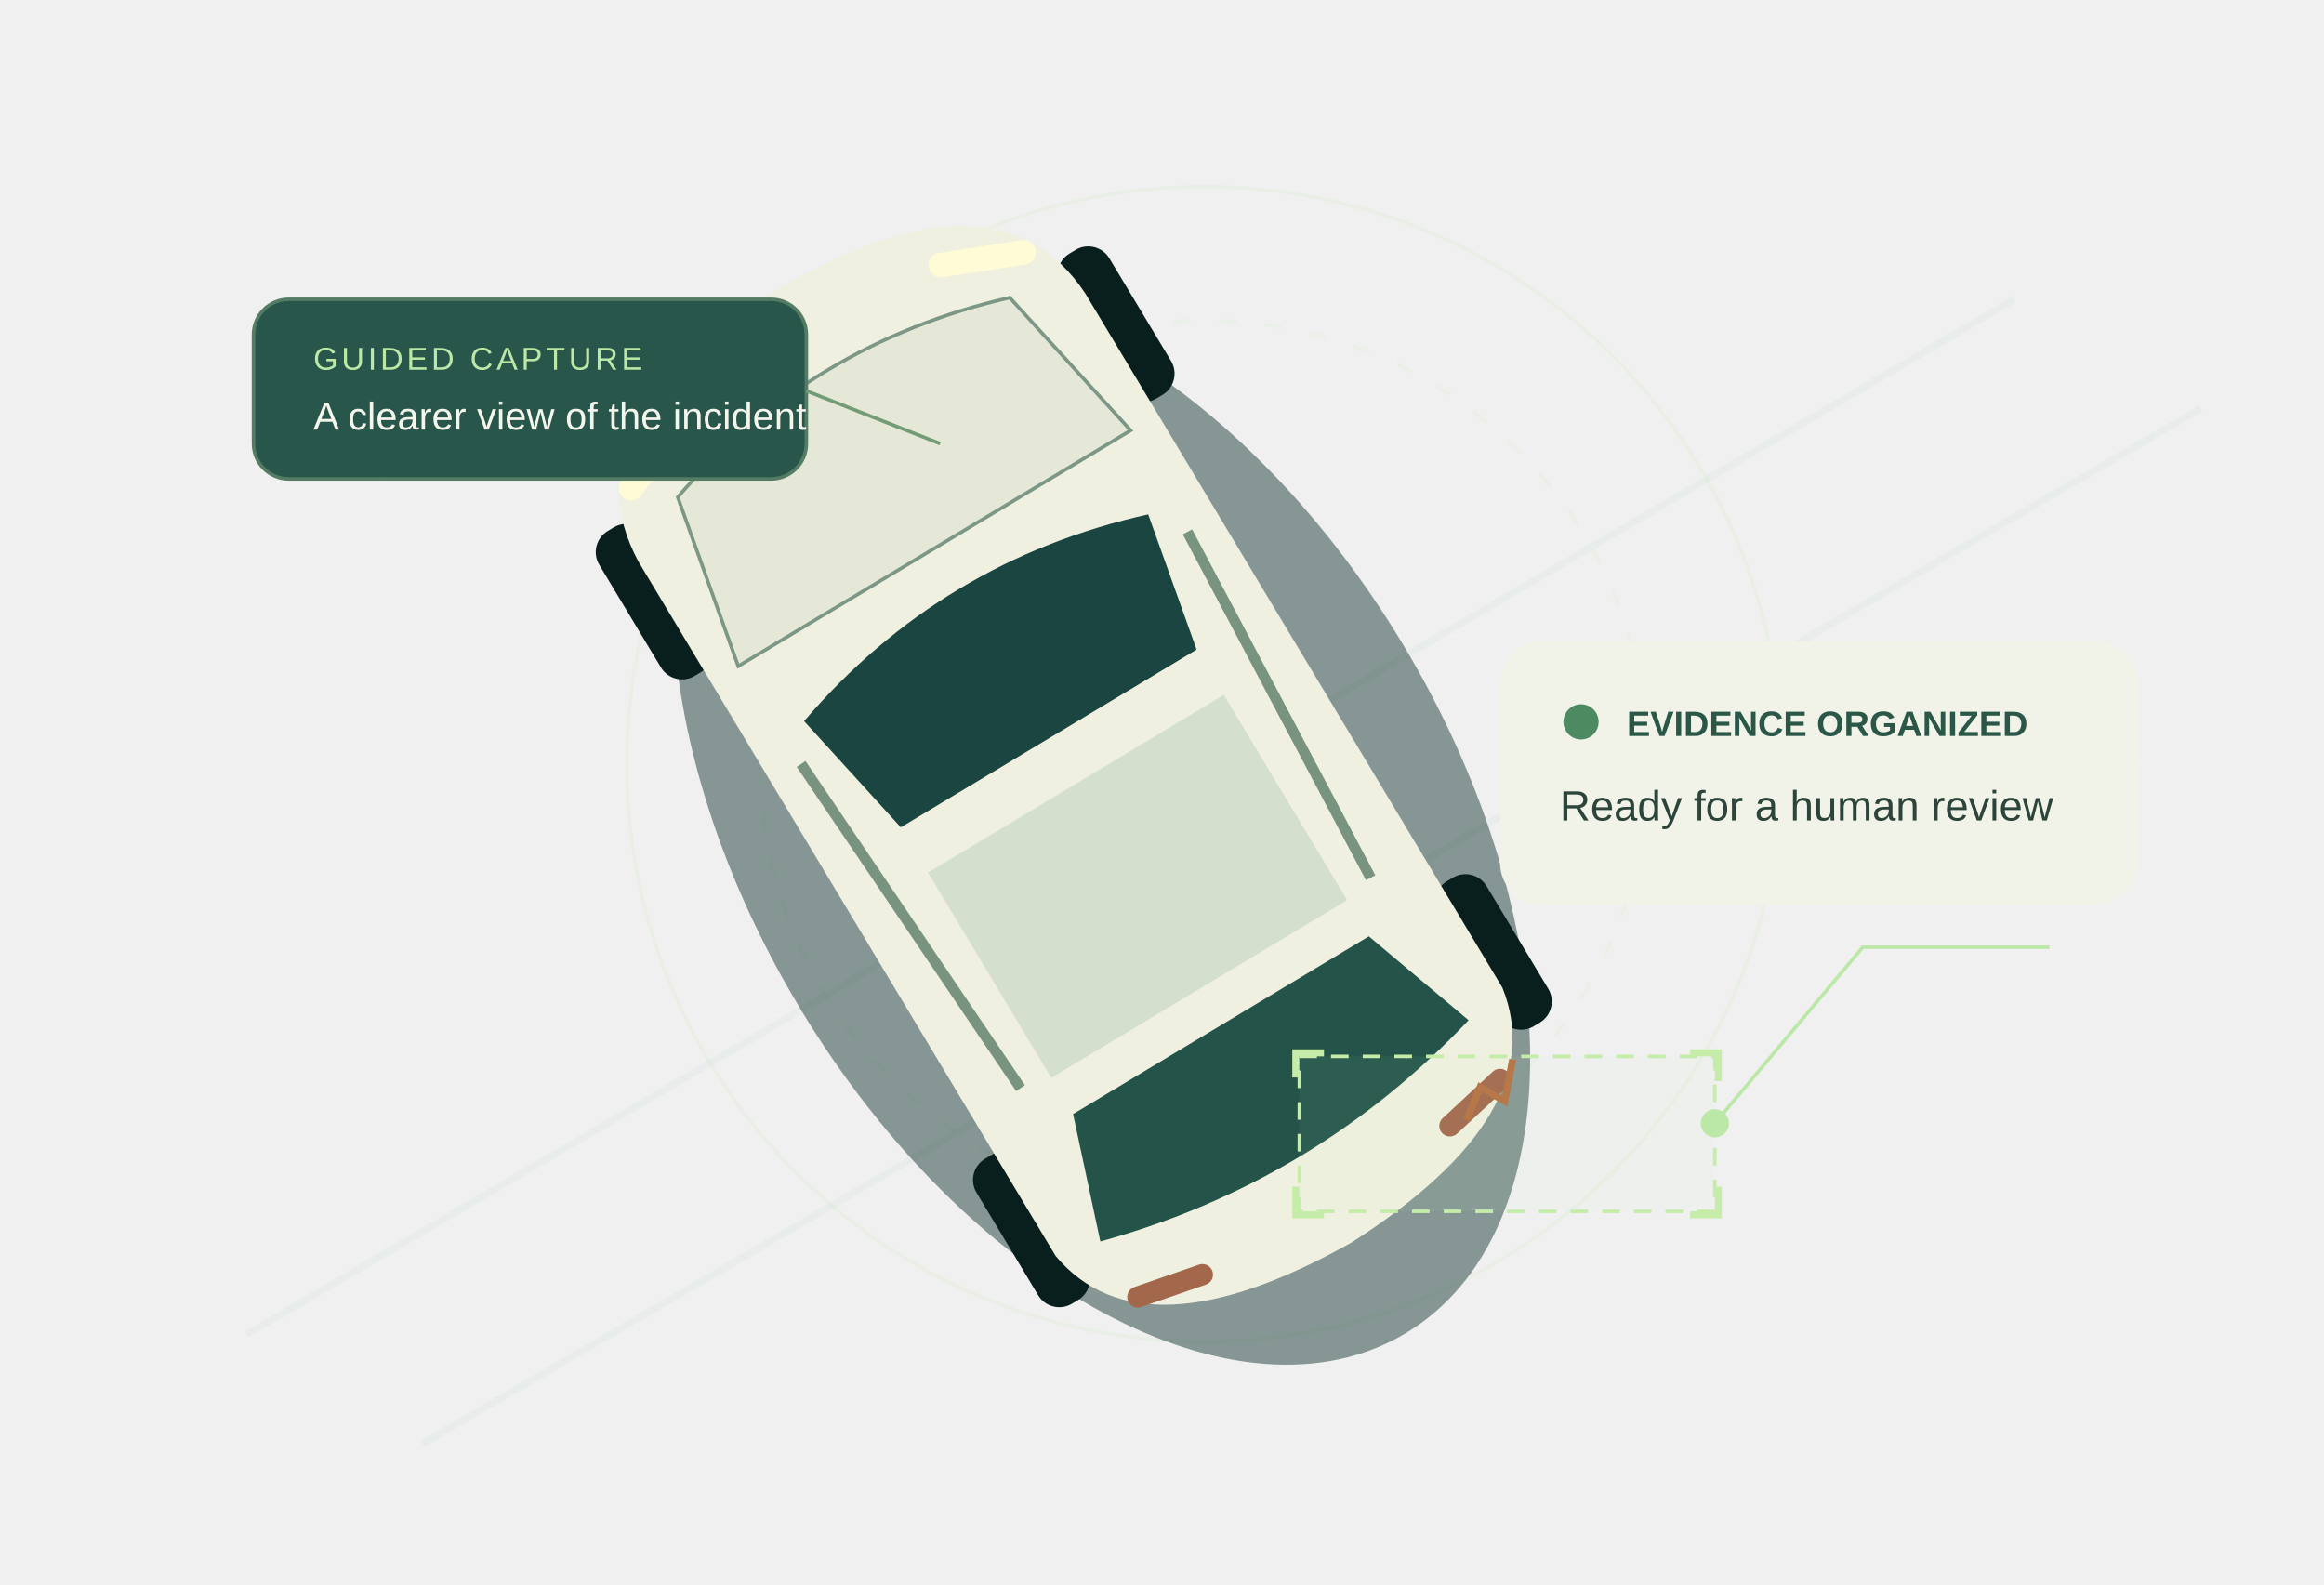
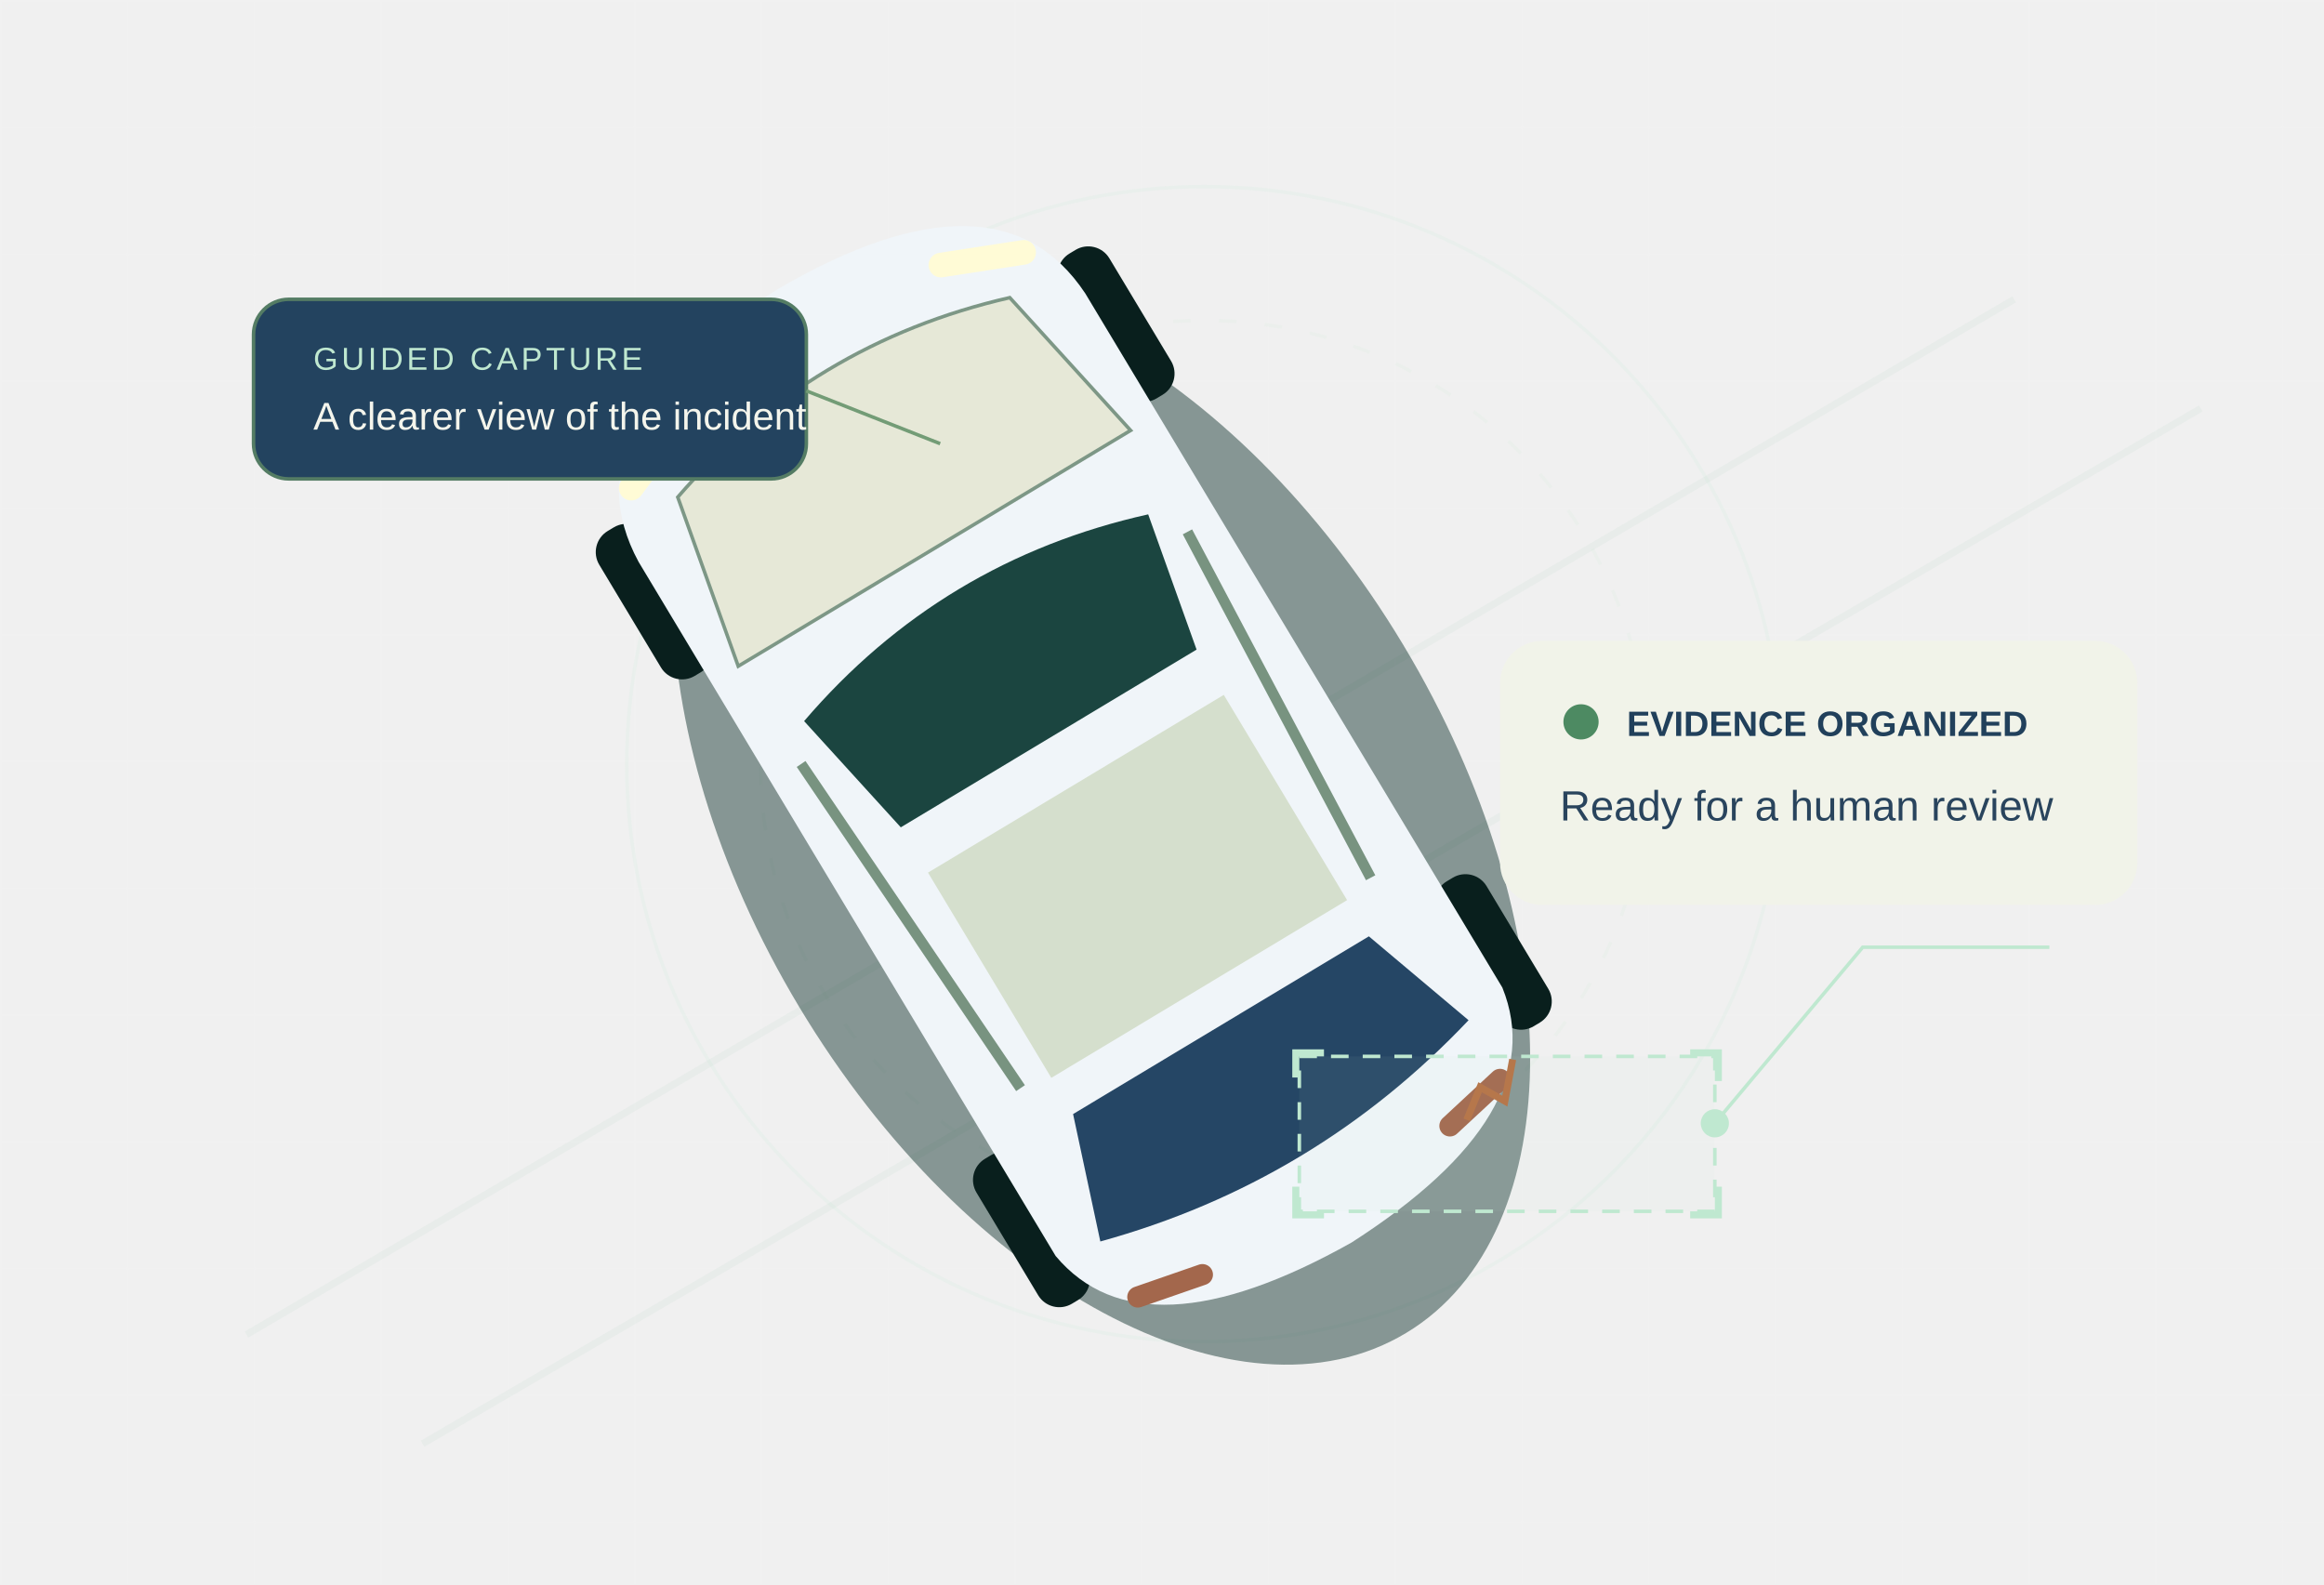
<svg xmlns="http://www.w3.org/2000/svg" viewBox="0 0 660 450" fill="none">
  <defs>
    <pattern id="g" width="36" height="36" patternUnits="userSpaceOnUse">
      <path d="M36 0H0v36" stroke="#fff" stroke-opacity=".05" />
    </pattern>
    <linearGradient id="car" x1="180" y1="80" x2="400" y2="370" gradientUnits="userSpaceOnUse">
-       <stop stop-color="#eff0df" />
-       <stop offset="1" stop-color="#b3c7b8" />
+       <stop stop-color="#f0f5f9" />
+       <stop offset="1" stop-color="#bdd0db" />
    </linearGradient>
  </defs>
  <rect width="660" height="450" fill="url(#g)" />
-   <circle cx="342" cy="217" r="164" stroke="#bde8a7" stroke-opacity=".14" />
-   <circle cx="342" cy="217" r="126" stroke="#bde8a7" stroke-opacity=".1" stroke-dasharray="5 8" />
+   <circle cx="342" cy="217" r="164" stroke="#bfe8d0" stroke-opacity=".14" />
+   <circle cx="342" cy="217" r="126" stroke="#bfe8d0" stroke-opacity=".1" stroke-dasharray="5 8" />
  <path d="M70 379 572 85M120 410 625 116" stroke="#aecdb8" stroke-opacity=".12" stroke-width="2" />
  <g transform="translate(304 220) rotate(-31)">
    <ellipse cy="17" rx="100" ry="168" fill="#052923" opacity=".45" />
    <rect x="-84" y="-127" width="16" height="48" rx="7" fill="#091f1d" />
    <rect x="69" y="-127" width="16" height="48" rx="7" fill="#091f1d" />
    <rect x="-84" y="81" width="16" height="48" rx="7" fill="#091f1d" />
    <rect x="69" y="81" width="16" height="48" rx="7" fill="#091f1d" />
    <path d="M-74-115Q-72-160 0-161q72 1 74 46v230q-6 38-74 40-68-2-74-40Z" fill="url(#car)" />
    <path d="M-65-75-55-125Q0-143 55-125L65-75Z" fill="#e6e8d7" stroke="#7d9786" />
    <path d="M-57-52Q0-71 57-52L49-12H-49Z" fill="#1b4540" />
    <path d="M-49 3H49v68H-49Z" fill="#d5dfcd" />
-     <path d="M-49 83H49l12 35Q0 135-61 118Z" fill="#24534a" />
+     <path d="M-49 83H49l12 35Q0 135-61 118Z" fill="#254665" />
    <path d="M-64-42-58 69M64-42 58 69" stroke="#789380" stroke-width="3" />
    <path d="m-65-134 22-9M65-134l-22-9" stroke="#fffbd6" stroke-width="7" stroke-linecap="round" />
    <path d="m-60 137 19 4M60 137l-19 4" stroke="#a3674c" stroke-width="6" stroke-linecap="round" />
    <path d="m46 142 8-6 4 7 8-9" stroke="#b67143" stroke-width="2" />
  </g>
-   <path d="M369 300h118v44H369z" fill="#c5eca9" fill-opacity=".06" stroke="#c5eca9" stroke-dasharray="5 4" />
-   <path d="M368 306v-7h8M480 299h8v8M488 337v8h-8M376 345h-8v-8" stroke="#c5eca9" stroke-width="2" />
-   <path d="m487 319 42-50h53" stroke="#bce8a7" />
-   <circle cx="487" cy="319" r="4" fill="#bce8a7" />
+   <path d="M369 300h118v44H369z" fill="#bfe8d0" fill-opacity=".06" stroke="#bfe8d0" stroke-dasharray="5 4" />
+   <path d="M368 306v-7h8M480 299h8v8M488 337v8h-8M376 345h-8v-8" stroke="#bfe8d0" stroke-width="2" />
+   <path d="m487 319 42-50h53" stroke="#bfe8d0" />
+   <circle cx="487" cy="319" r="4" fill="#bfe8d0" />
  <rect x="426" y="182" width="181" height="75" rx="12" fill="#f1f3e9" />
  <circle cx="449" cy="205" r="5" fill="#4d8a62" />
-   <text x="462" y="209" font-family="Arial,sans-serif" font-size="10" font-weight="bold" fill="#2a5747">EVIDENCE ORGANIZED</text>
-   <text x="443" y="233" font-family="Arial,sans-serif" font-size="12" fill="#2d443b">Ready for a human review</text>
-   <rect x="72" y="85" width="157" height="51" rx="10" fill="#28564b" stroke="#547c64" />
-   <text x="89" y="105" font-family="Arial,sans-serif" font-size="9" letter-spacing="1" fill="#bce8a7">GUIDED CAPTURE</text>
+   <text x="462" y="209" font-family="Arial,sans-serif" font-size="10" font-weight="bold" fill="#21405b">EVIDENCE ORGANIZED</text>
+   <text x="443" y="233" font-family="Arial,sans-serif" font-size="12" fill="#29445d">Ready for a human review</text>
+   <rect x="72" y="85" width="157" height="51" rx="10" fill="#23435f" stroke="#547c64" />
+   <text x="89" y="105" font-family="Arial,sans-serif" font-size="9" letter-spacing="1" fill="#bfe8d0">GUIDED CAPTURE</text>
  <text x="89" y="122" font-family="Arial,sans-serif" font-size="11" fill="#f4f5ec">A clearer view of the incident</text>
  <path d="m229 111 38 15" stroke="#739c76" />
</svg>
